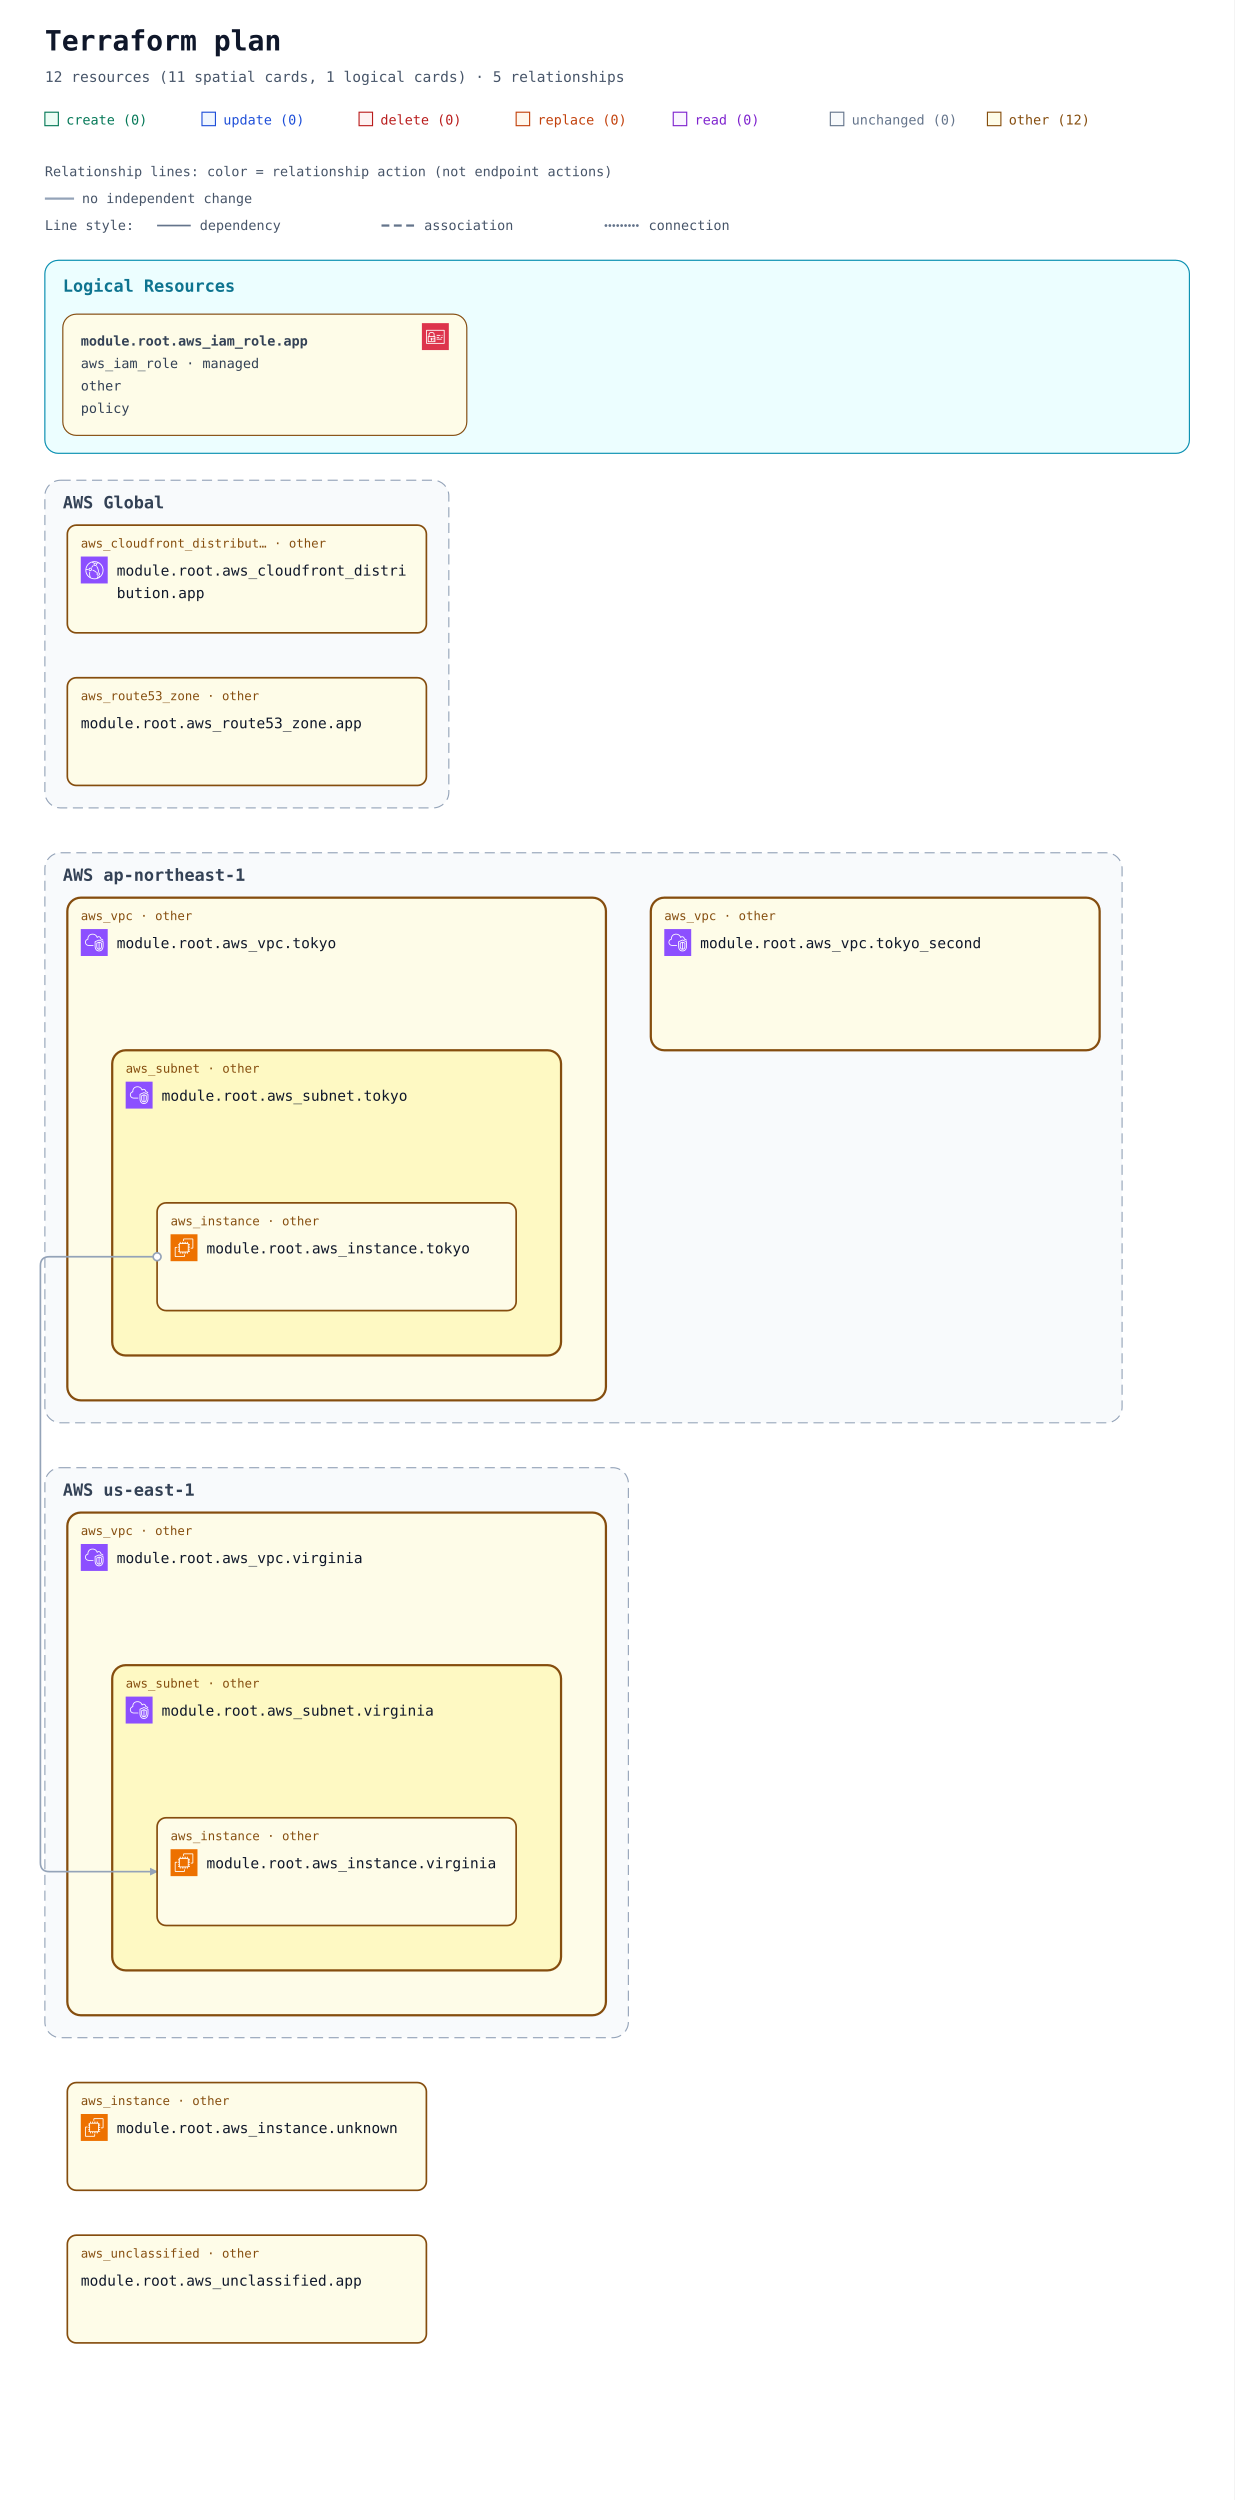
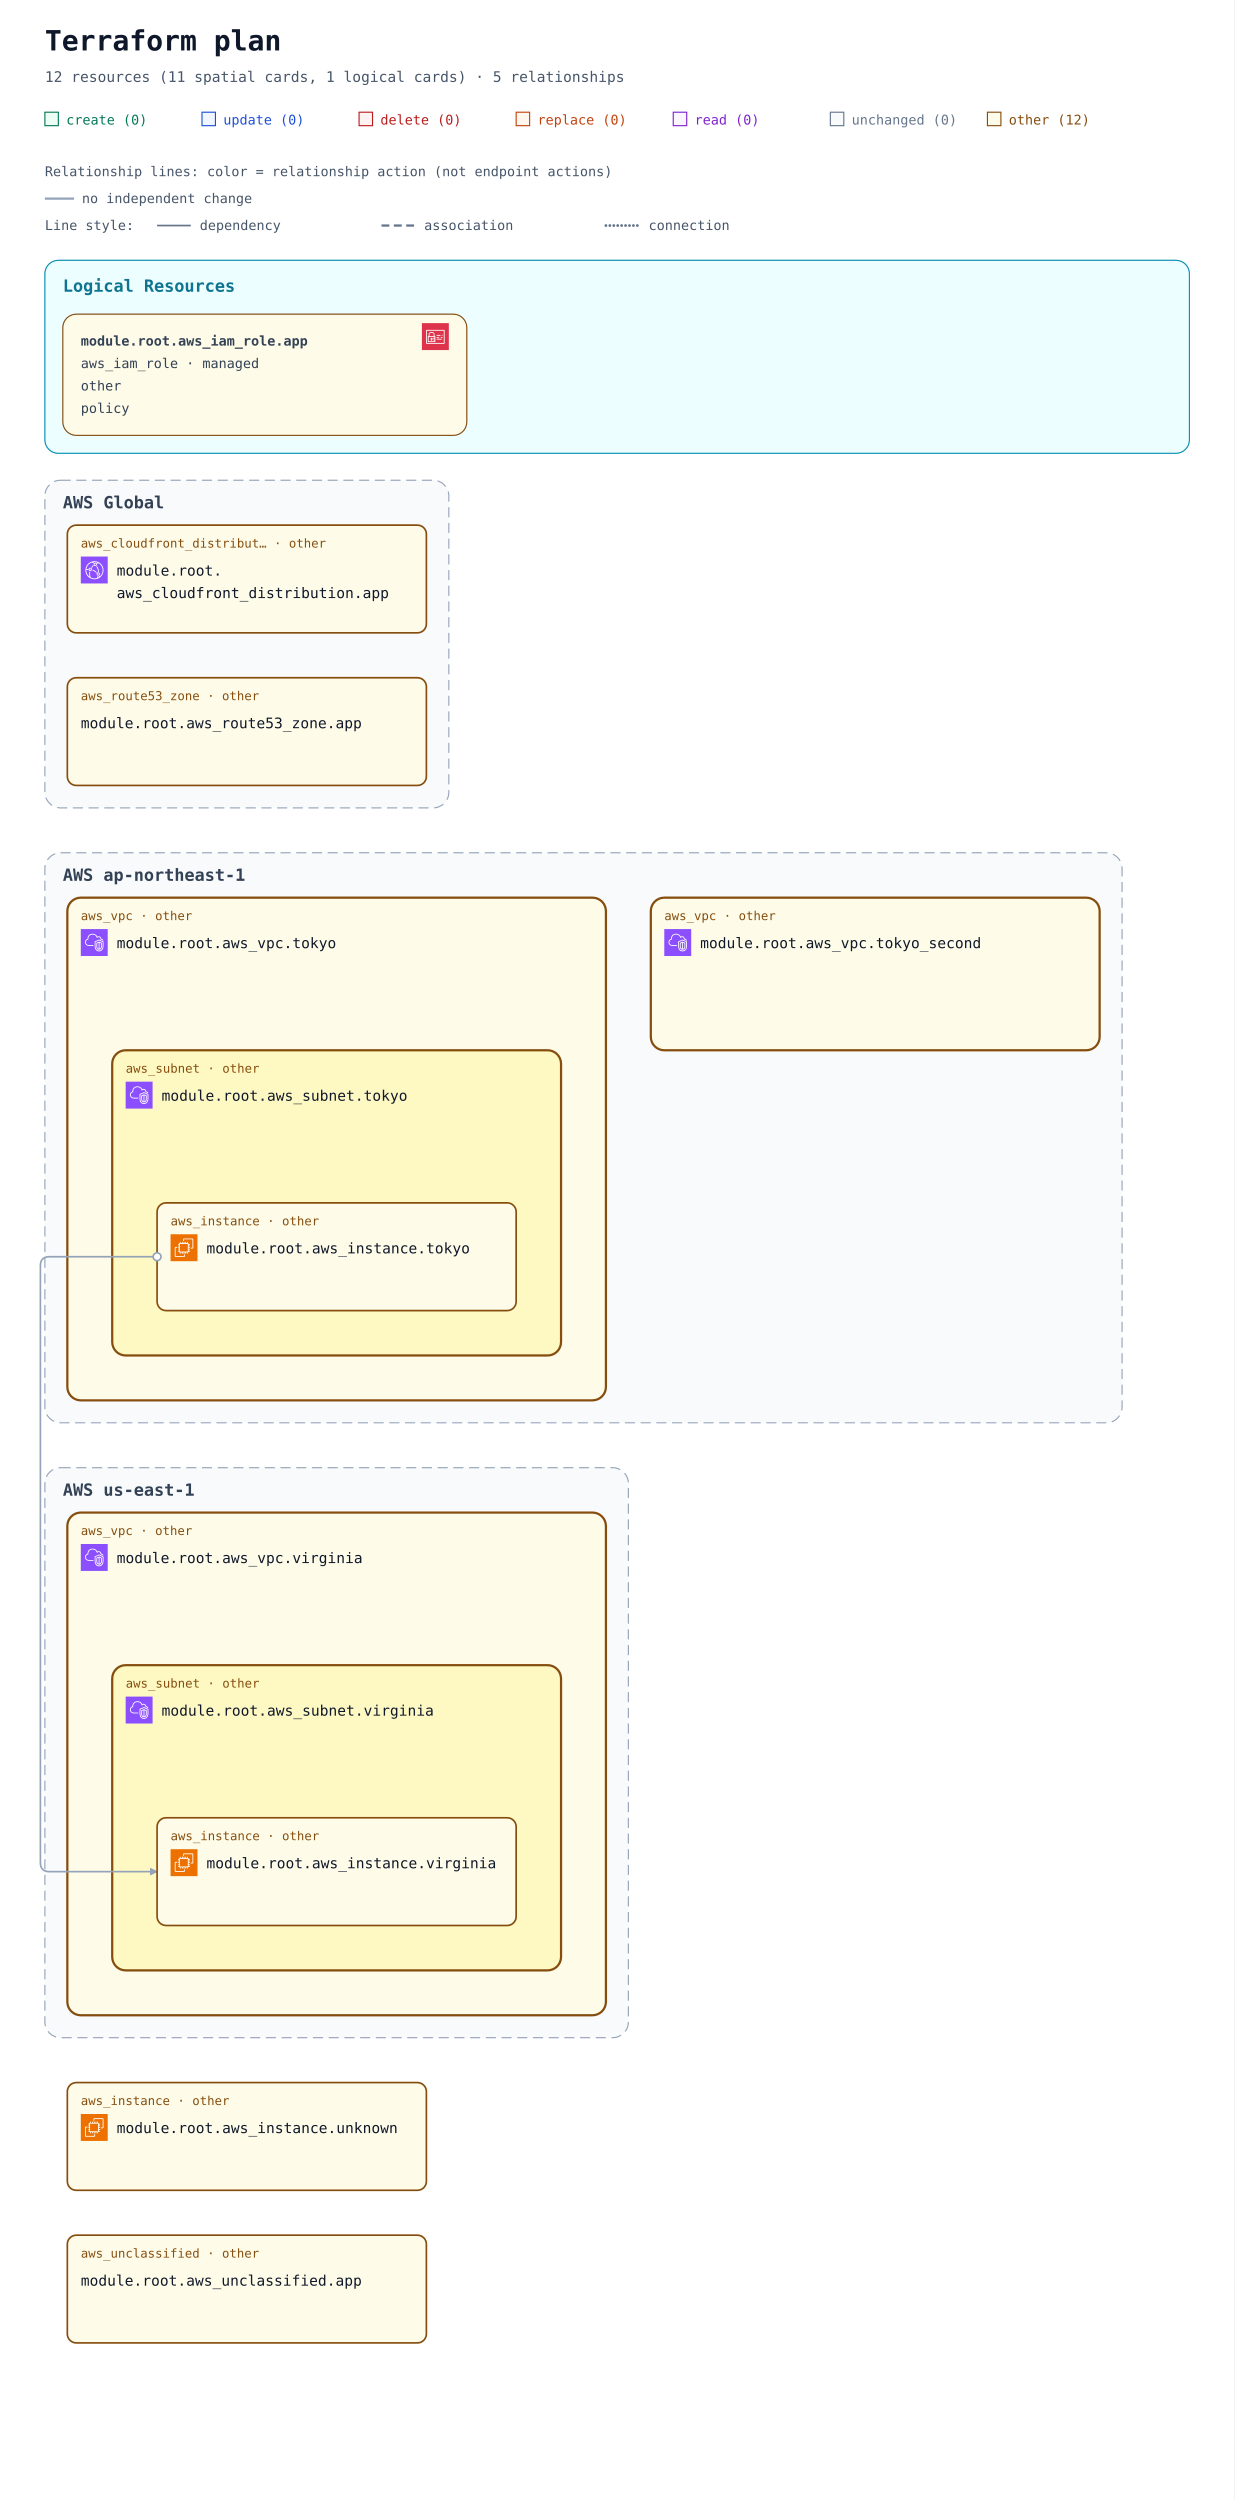
<svg xmlns="http://www.w3.org/2000/svg" width="1100" height="2228" viewBox="0 0 1100 2228" role="img" aria-labelledby="title description">
  <defs>
    <marker id="arrow" viewBox="0 0 10 10" refX="9" refY="5" markerWidth="7" markerHeight="7" markerUnits="userSpaceOnUse" orient="auto-start-reverse">
      <path d="M 0 0 L 10 5 L 0 10 z" fill="#94a3b8" />
    </marker>
    <symbol id="planorama-icon-aws-cloudfront" viewBox="0 0 64 64">
      <g>
        <g id="planorama-icon-aws-cloudfront-local-49636f6e2d4172636869746563747572652f34382f417263685f416d617a6f6e2d436c6f756446726f6e745f3438" stroke="none" stroke-width="1" fill="none" fill-rule="evenodd">
          <g id="planorama-icon-aws-cloudfront-local-49636f6e2d4172636869746563747572652d42472f34382f4e6574776f726b696e672d436f6e74656e742d44656c6976657279" fill="#8C4FFF">
            <rect id="planorama-icon-aws-cloudfront-local-52656374616e676c65" x="0" y="0" width="64" height="64" />
          </g>
          <path d="M41.5,43.5 C40.397,43.5 39.5,42.603 39.5,41.5 C39.5,40.397 40.397,39.5 41.5,39.5 C42.603,39.5 43.5,40.397 43.5,41.5 C43.5,42.603 42.603,43.5 41.5,43.5 L41.5,43.5 Z M41.5,37.5 C39.294,37.5 37.5,39.294 37.5,41.5 C37.5,43.706 39.294,45.5 41.5,45.5 C43.706,45.5 45.5,43.706 45.5,41.5 C45.5,39.294 43.706,37.5 41.5,37.5 L41.5,37.5 Z M22.5,32.5 C21.397,32.5 20.5,31.603 20.5,30.5 C20.5,29.397 21.397,28.5 22.5,28.5 C23.603,28.5 24.5,29.397 24.5,30.5 C24.5,31.603 23.603,32.5 22.5,32.5 L22.5,32.5 Z M22.5,26.5 C20.294,26.5 18.5,28.294 18.5,30.5 C18.5,32.706 20.294,34.5 22.5,34.5 C24.706,34.5 26.5,32.706 26.5,30.5 C26.5,28.294 24.706,26.5 22.5,26.5 L22.5,26.5 Z M45.389,47.124 C45.168,46.607 44.936,46.094 44.685,45.591 L42.896,46.486 C43.17,47.035 43.42,47.599 43.656,48.165 C42.82,48.762 41.943,49.288 41.028,49.74 C41.384,48.865 41.694,47.975 41.974,47.012 L40.054,46.454 C39.564,48.134 38.985,49.581 38.184,51.133 C36.357,51.698 34.452,52 32.5,52 C29.465,52 26.567,51.314 23.871,49.976 C22.503,46.615 21.838,43.534 21.838,40.559 C21.838,39.267 22.063,38.196 22.322,36.956 C22.386,36.652 22.45,36.343 22.514,36.024 L20.551,35.638 C20.49,35.949 20.427,36.25 20.365,36.545 C20.094,37.838 19.838,39.06 19.838,40.559 C19.838,43.074 20.274,45.644 21.154,48.354 C16.072,44.724 13,38.854 13,32.5 C13,32.389 13.01,32.273 13.012,32.161 C14.642,31.799 16.123,31.614 17.854,31.571 L17.804,29.572 C16.169,29.612 14.694,29.779 13.163,30.084 C14.081,22.683 19.212,16.394 26.323,14.019 C27.873,14.818 29.02,15.524 30.135,16.37 L31.344,14.776 C30.646,14.248 29.934,13.771 29.146,13.299 C30.244,13.108 31.363,13 32.5,13 C35.032,13 37.532,13.494 39.849,14.439 C39.342,14.593 38.82,14.763 38.243,14.971 L38.923,16.852 C40.316,16.349 41.408,16.04 42.571,15.821 C48.399,19.341 52,25.667 52,32.5 C52,38.156 49.605,43.416 45.389,47.124 L45.389,47.124 Z M43.008,13.749 C39.826,11.95 36.192,11 32.5,11 C30.392,11 28.324,11.301 26.357,11.895 C17.723,14.464 11.568,22.23 11.045,31.196 C11.01,31.625 11,32.062 11,32.5 C11,40.444 15.352,47.707 22.354,51.455 C25.459,53.12 28.968,54 32.5,54 C34.892,54 37.229,53.61 39.437,52.843 C41.684,52.086 43.773,50.963 45.646,49.507 C50.955,45.399 54,39.2 54,32.5 C54,24.732 49.787,17.546 43.008,13.749 L43.008,13.749 Z M38.384,37.411 L37.003,38.858 C34.022,36.015 31.047,34.146 27.637,32.975 L28.287,31.083 C31.979,32.351 35.188,34.362 38.384,37.411 L38.384,37.411 Z M38.444,22.364 C41.282,26.692 42.88,31.444 43.193,36.488 L41.197,36.612 C40.905,31.919 39.417,27.495 36.772,23.46 L38.444,22.364 Z M26.451,26.797 L24.773,25.708 C26.316,23.332 27.639,21.758 29.336,20.278 L30.65,21.786 C29.103,23.135 27.886,24.587 26.451,26.797 L26.451,26.797 Z M34.5,16.5 C35.603,16.5 36.5,17.397 36.5,18.5 C36.5,19.603 35.603,20.5 34.5,20.5 C33.397,20.5 32.5,19.603 32.5,18.5 C32.5,17.397 33.397,16.5 34.5,16.5 L34.5,16.5 Z M34.5,22.5 C36.706,22.5 38.5,20.706 38.5,18.5 C38.5,16.294 36.706,14.5 34.5,14.5 C32.294,14.5 30.5,16.294 30.5,18.5 C30.5,20.706 32.294,22.5 34.5,22.5 L34.5,22.5 Z" id="planorama-icon-aws-cloudfront-local-416d617a6f6e2d436c6f756446726f6e745f49636f6e5f34385f5371756964" fill="#FFFFFF" />
        </g>
      </g>
    </symbol>
    <symbol id="planorama-icon-aws-ec2" viewBox="0 0 64 64">
      <g>
        <g id="planorama-icon-aws-ec2-local-49636f6e2d4172636869746563747572652f34382f417263685f416d617a6f6e2d4543325f3438" stroke="none" stroke-width="1" fill="none" fill-rule="evenodd">
          <g id="planorama-icon-aws-ec2-local-49636f6e2d4172636869746563747572652d42472f34382f436f6d70757465" fill="#ED7100">
            <rect id="planorama-icon-aws-ec2-local-52656374616e676c65" x="0" y="0" width="64" height="64" />
          </g>
          <path d="M22,41 L41,41 L41,23 L22,23 L22,41 Z M43,23 L46,23 L46,25 L43,25 L43,27 L46,27 L46,29 L43,29 L43,31 L46,31 L46,33 L43,33 L43,36 L46,36 L46,38 L43,38 L43,40 L46,40 L46,42 L42.863,42 C42.608,42.587 42.023,43 41.344,43 L41,43 L41,46 L39,46 L39,43 L37,43 L37,46 L35,46 L35,43 L33,43 L33,46 L31,46 L31,43 L29,43 L29,46 L27,46 L27,43 L24,43 L24,46 L22,46 L22,43 L21.656,43 C20.977,43 20.392,42.587 20.137,42 L18,42 L18,40 L20,40 L20,38 L18,38 L18,36 L20,36 L20,33 L18,33 L18,31 L20,31 L20,29 L18,29 L18,27 L20,27 L20,25 L18,25 L18,23 L20,23 L20,22.656 C20,21.743 20.743,21 21.656,21 L22,21 L22,18 L24,18 L24,21 L27,21 L27,18 L29,18 L29,21 L31,21 L31,18 L33,18 L33,21 L35,21 L35,18 L37,18 L37,21 L39,21 L39,18 L41,18 L41,21 L41.344,21 C42.257,21 43,21.743 43,22.656 L43,23 Z M32,52 L12,52 L12,32 L16,32 L16,30 L11.843,30 C10.826,30 10,30.827 10,31.843 L10,52.157 C10,53.173 10.826,54 11.843,54 L32.157,54 C33.174,54 34,53.173 34,52.157 L34,48 L32,48 L32,52 Z M54,11.843 L54,32.157 C54,33.173 53.174,34 52.157,34 L48,34 L48,32 L52,32 L52,12 L32,12 L32,16 L30,16 L30,11.843 C30,10.827 30.826,10 31.843,10 L52.157,10 C53.174,10 54,10.827 54,11.843 L54,11.843 Z" id="planorama-icon-aws-ec2-local-416d617a6f6e2d4543325f49636f6e5f34385f5371756964" fill="#FFFFFF" />
        </g>
      </g>
    </symbol>
    <symbol id="planorama-icon-aws-iam" viewBox="0 0 64 64">
      <g>
        <g id="planorama-icon-aws-iam-local-49636f6e2d4172636869746563747572652f34382f417263685f4157532d4964656e746974792d616e642d4163636573732d4d616e6167656d656e745f3438" stroke="none" stroke-width="1" fill="none" fill-rule="evenodd">
          <g id="planorama-icon-aws-iam-local-49636f6e2d4172636869746563747572652d42472f34382f53656375726974792d4964656e746974792d436f6d706c69616e6365" fill="#DD344C">
            <rect id="planorama-icon-aws-iam-local-52656374616e676c65" x="0" y="0" width="64" height="64" />
          </g>
          <path d="M12,47 L52,47 L52,18 L12,18 L12,47 Z M54,17 L54,48 C54,48.552 53.553,49 53,49 L11,49 C10.447,49 10,48.552 10,48 L10,17 C10,16.448 10.447,16 11,16 L53,16 C53.553,16 54,16.448 54,17 L54,17 Z M35,39 L47,39 L47,37 L35,37 L35,39 Z M45,35 L49,35 L49,33 L45,33 L45,35 Z M35,35 L41,35 L41,33 L35,33 L35,35 Z M22.5,37.5 C22.5,37.776 22.725,38 23,38 C23.275,38 23.5,37.776 23.5,37.5 C23.5,37.224 23.275,37 23,37 C22.725,37 22.5,37.224 22.5,37.5 L22.5,37.5 Z M25.5,37.5 C25.5,38.522 24.882,39.401 24,39.788 L24,42 L22,42 L22,39.788 C21.118,39.401 20.5,38.522 20.5,37.5 C20.5,36.122 21.621,35 23,35 C24.379,35 25.5,36.122 25.5,37.5 L25.5,37.5 Z M16,42.995 L29.995,43 L29.996,41 L27,41 L27,39 L29.997,39 L29.998,37 L27,37 L27,35 L29.999,35 L30,33.005 L16.005,33 L16,42.995 Z M18,31.001 L28.001,31.004 L28.002,26 C28.002,24.976 27.2,24.273 26.722,23.945 C25.847,23.345 24.174,23 23.002,23 L23,23 C20.873,23 18.003,24.232 18.002,26 L18,31.001 Z M14.293,44.701 C14.105,44.513 14,44.259 14,43.994 L14.005,32 C14.005,31.447 14.453,31 15.005,31 L16,31 L16.002,26 C16.003,22.911 19.876,21 23,21 L23.002,21 C24.567,21 26.653,21.473 27.854,22.295 C29.239,23.246 30.003,24.562 30.002,26 L30.001,31.005 L31,31.006 C31.266,31.006 31.52,31.111 31.707,31.299 C31.895,31.487 32,31.741 32,32.006 L31.995,44 C31.995,44.553 31.547,45 30.995,45 L15,44.994 C14.734,44.994 14.48,44.889 14.293,44.701 L14.293,44.701 Z M47,30 L49,30 L49,28 L47,28 L47,30 Z M35,30 L44,30 L44,28 L35,28 L35,30 Z" id="planorama-icon-aws-iam-local-4157532d4964656e746974792d616e642d4163636573732d4d616e6167656d656e745f49636f6e5f34385f5371756964" fill="#FFFFFF" />
        </g>
      </g>
    </symbol>
    <symbol id="planorama-icon-aws-vpc" viewBox="0 0 64 64">
      <g>
        <g id="planorama-icon-aws-vpc-local-49636f6e2d4172636869746563747572652f34382f417263685f416d617a6f6e2d5669727475616c2d507269766174652d436c6f75645f3438" stroke="none" stroke-width="1" fill="none" fill-rule="evenodd">
          <g id="planorama-icon-aws-vpc-local-49636f6e2d4172636869746563747572652d42472f34382f4e6574776f726b696e672d436f6e74656e742d44656c6976657279" fill="#8C4FFF">
            <rect id="planorama-icon-aws-vpc-local-52656374616e676c65" x="0" y="0" width="64" height="64" />
          </g>
          <path d="M48,33.977 L44.499,32.508 L44.499,46.878 C47.906,46.147 47.998,42.181 48,41.995 L48,33.977 Z M42.499,46.923 L42.499,32.508 L39,33.977 L39,42.004 C39.008,42.466 39.183,46.339 42.499,46.923 L42.499,46.923 Z M43.112,30.082 C43.358,29.977 43.638,29.978 43.886,30.081 L49.387,32.39 C49.759,32.546 50,32.909 50,33.312 L50,42.004 C49.978,44.431 48.562,49.004 43.37,49.004 C38.393,49.004 37.026,44.432 37,42.015 L37,33.312 C37,32.909 37.241,32.546 37.613,32.39 L43.112,30.082 Z M52,30.792 L43.492,27.092 L35,30.668 L35,41.025 C34.999,41.09 34.963,46.009 37.807,48.894 C39.187,50.294 41.059,51.004 43.37,51.004 C51.808,51.004 51.996,41.425 52,41.018 L52,30.792 Z M54,30.136 L54,41.025 C53.973,45.173 51.716,53.004 43.37,53.004 C40.498,53.004 38.145,52.09 36.373,50.288 C32.941,46.797 32.996,41.243 33,41.008 L33,30.004 C33,29.602 33.241,29.238 33.612,29.082 L43.111,25.082 C43.363,24.976 43.647,24.978 43.897,25.087 L53.398,29.219 C53.764,29.378 54,29.738 54,30.136 L54,30.136 Z M19,38.004 L30,38.004 L30,40.004 L19,40.004 C14.216,40.004 10.271,36.483 10.02,31.988 C10.002,31.813 10,31.599 10,31.385 C10,26.086 13.654,24.038 15.919,23.278 C15.902,23.063 15.891,22.843 15.891,22.626 C15.891,18.039 18.658,13.701 22.621,12.079 C27.58,10.049 33.235,10.937 36.695,14.285 C37.718,15.282 38.604,16.596 39.343,18.206 C40.299,17.422 41.392,17.004 42.523,17.004 C45.234,17.004 48.281,19.296 48.9,23.062 C51.069,23.344 52.936,24.639 53.896,26.582 L52.104,27.469 C51.34,25.925 49.806,25.004 48,25.004 C47.471,25.004 47.033,24.591 47.002,24.063 C46.807,20.762 44.275,19.004 42.523,19.004 C41.55,19.004 40.582,19.574 39.797,20.608 C39.575,20.899 39.215,21.048 38.852,20.993 C38.49,20.938 38.187,20.691 38.062,20.348 C37.327,18.346 36.398,16.789 35.302,15.72 C32.406,12.917 27.615,12.196 23.379,13.93 C19.775,15.405 17.891,19.421 17.891,22.626 C17.891,23.026 17.947,23.503 17.993,23.886 C18.053,24.386 17.73,24.853 17.24,24.975 C15.283,25.459 12,26.937 12,31.385 C12,31.535 11.998,31.685 12.013,31.836 C12.209,35.312 15.276,38.004 19,38.004 L19,38.004 Z" id="planorama-icon-aws-vpc-local-416d617a6f6e2d5669727475616c2d507269766174652d436c6f75645f49636f6e5f34385f5371756964" fill="#FFFFFF" />
        </g>
      </g>
    </symbol>
    <mask id="container-occlusion-0" maskUnits="userSpaceOnUse" maskContentUnits="userSpaceOnUse" x="0" y="0" width="1100" height="1960" style="mask-type:luminance">
      <rect width="1100" height="1960" fill="white" />
      <rect x="578" y="530" width="404" height="140" rx="14" fill="black" />
    </mask>
  </defs>
  <rect width="100%" height="100%" fill="#ffffff" />
  <g font-family="ui-monospace, SFMono-Regular, Consolas, monospace">
    <text x="40" y="45" font-size="25" font-weight="700" fill="#0f172a">Terraform plan</text>
    <text x="40" y="73" font-size="13" fill="#475569">12 resources (11 spatial cards, 1 logical cards) · 5 relationships</text>
    <rect x="40" y="100" width="12" height="12" fill="#ecfdf5" stroke="#047857" />
    <text x="59" y="111" font-size="12" fill="#047857">create (0)</text>
    <rect x="180" y="100" width="12" height="12" fill="#eff6ff" stroke="#1d4ed8" />
    <text x="199" y="111" font-size="12" fill="#1d4ed8">update (0)</text>
    <rect x="320" y="100" width="12" height="12" fill="#fef2f2" stroke="#b91c1c" />
    <text x="339" y="111" font-size="12" fill="#b91c1c">delete (0)</text>
    <rect x="460" y="100" width="12" height="12" fill="#fff7ed" stroke="#c2410c" />
    <text x="479" y="111" font-size="12" fill="#c2410c">replace (0)</text>
    <rect x="600" y="100" width="12" height="12" fill="#faf5ff" stroke="#7e22ce" />
    <text x="619" y="111" font-size="12" fill="#7e22ce">read (0)</text>
    <rect x="740" y="100" width="12" height="12" fill="#f8fafc" stroke="#64748b" />
    <text x="759" y="111" font-size="12" fill="#64748b">unchanged (0)</text>
    <rect x="880" y="100" width="12" height="12" fill="#fefce8" stroke="#854d0e" />
    <text x="899" y="111" font-size="12" fill="#854d0e">other (12)</text>
    <g id="relationship-legend" font-size="12" fill="#475569">
      <text x="40" y="157">Relationship lines: color = relationship action (not endpoint actions)</text>
      <path d="M 40 177 H 66" stroke="#94a3b8" stroke-width="2" />
      <text x="73" y="181">no independent change</text>
      <text x="40" y="205">Line style:</text>
      <path d="M 140 201 H 170" stroke="#64748b" stroke-width="1.5" />
      <text x="178" y="205">dependency</text>
      <path d="M 340 201 H 370" stroke="#64748b" stroke-width="2" stroke-dasharray="7 4" />
      <text x="378" y="205">association</text>
      <path d="M 540 201 H 570" stroke="#64748b" stroke-width="2.5" stroke-dasharray="0 3.5" stroke-linecap="round" />
      <text x="578" y="205">connection</text>
    </g>
    <g transform="translate(0 72)">
      <g data-annotation-area="true">
        <g data-annotation-card="true" transform="translate(40 160)">
          <rect width="1020" height="172" rx="12" fill="#f8fafc" stroke="#cbd5e1" />
          <g data-annotation-section="Logical Resources">
            <rect width="1020" height="172" rx="12" fill="#ecfeff" stroke="#0891b2" />
            <text x="16" y="28" font-size="15" font-weight="700" fill="#0e7490">Logical Resources</text>
            <g data-annotation-card="true" transform="translate(16 48)">
              <rect width="360" height="108" rx="12" fill="#f8fafc" stroke="#cbd5e1" />
              <g id="resource-6177735f69616d5f726f6c652e617070-current" data-architecture-id="terraform:6177735f69616d5f726f6c652e617070-current" data-entity-kind="terraform" data-placement="logical" data-terraform-address="aws_iam_role.app" data-qualified-address="module.root.aws_iam_role.app" data-role="policy">
                <rect width="360" height="108" rx="12" fill="#fefce8" stroke="#854d0e" data-mode="managed" />
                <use href="#planorama-icon-aws-iam" x="320" y="8" width="24" height="24" aria-hidden="true" />
-                 <text x="16" y="28" font-size="12" fill="#334155" font-weight="700">module.root.aws_iam_role.app</text>
-                 <text x="16" y="48" font-size="12" fill="#334155">aws_iam_role · managed</text>
-                 <text x="16" y="68" font-size="12" fill="#334155">other</text>
-                 <text x="16" y="88" font-size="12" fill="#334155">policy</text>
+                 <text x="16" y="28" font-size="12" fill="#334155" xml:space="preserve" font-weight="700">module.root.aws_iam_role.app</text>
+                 <text x="16" y="48" font-size="12" fill="#334155" xml:space="preserve">aws_iam_role · managed</text>
+                 <text x="16" y="68" font-size="12" fill="#334155" xml:space="preserve">other</text>
+                 <text x="16" y="88" font-size="12" fill="#334155" xml:space="preserve">policy</text>
              </g>
            </g>
          </g>
        </g>
      </g>
      <g data-architecture="true" transform="translate(0 196)">
        <g data-deployment-scope="true" data-scope-provider="AWS" data-global="true">
          <rect x="40" y="160" width="360" height="292" rx="14" fill="#f8fafc" stroke="#94a3b8" stroke-dasharray="9 5" />
          <text x="56" y="185" font-size="15" font-weight="700" fill="#334155">AWS Global</text>
        </g>
        <g data-deployment-scope="true" data-scope-provider="AWS" data-region="ap-northeast-1">
          <rect x="40" y="492" width="960" height="508" rx="14" fill="#f8fafc" stroke="#94a3b8" stroke-dasharray="9 5" />
          <text x="56" y="517" font-size="15" font-weight="700" fill="#334155">AWS ap-northeast-1</text>
        </g>
        <g data-deployment-scope="true" data-scope-provider="AWS" data-region="us-east-1">
          <rect x="40" y="1040" width="520" height="508" rx="14" fill="#f8fafc" stroke="#94a3b8" stroke-dasharray="9 5" />
          <text x="56" y="1065" font-size="15" font-weight="700" fill="#334155">AWS us-east-1</text>
        </g>
        <g data-container="resource-6177735f7670632e746f6b796f-current">
          <rect x="60" y="532" width="480" height="448" rx="12" fill="#fefce8" stroke="#854d0e" stroke-width="2" data-mode="managed" />
        </g>
        <g data-container="resource-6177735f7375626e65742e746f6b796f-current">
          <rect x="100" y="668" width="400" height="272" rx="12" fill="#fef9c3" stroke="#854d0e" stroke-width="2" data-mode="managed" />
        </g>
        <g data-container="resource-6177735f7670632e76697267696e6961-current">
          <rect x="60" y="1080" width="480" height="448" rx="12" fill="#fefce8" stroke="#854d0e" stroke-width="2" data-mode="managed" />
        </g>
        <g data-container="resource-6177735f7375626e65742e76697267696e6961-current">
          <rect x="100" y="1216" width="400" height="272" rx="12" fill="#fef9c3" stroke="#854d0e" stroke-width="2" data-mode="managed" />
        </g>
        <g data-container="resource-6177735f7670632e746f6b796f5f7365636f6e64-current">
          <rect x="580" y="532" width="400" height="136" rx="12" fill="#fefce8" stroke="#854d0e" stroke-width="2" data-mode="managed" />
        </g>
        <path d="M 140 852 L 44 852 Q 36 852 36 860 L 36 1392 Q 36 1400 44 1400 L 140 1400 " data-edge-kind="dependency" data-directionality="directed" data-source="resource-6177735f696e7374616e63652e746f6b796f-current" data-target="resource-6177735f696e7374616e63652e76697267696e6961-current" fill="none" stroke="#94a3b8" stroke-width="1.5" stroke-linejoin="round" marker-end="url(#arrow)" mask="url(#container-occlusion-0)" />
        <g data-edge-kind="containment" data-source="resource-6177735f7375626e65742e746f6b796f-current" data-target="resource-6177735f696e7374616e63652e746f6b796f-current" />
        <g data-edge-kind="containment" data-source="resource-6177735f7375626e65742e76697267696e6961-current" data-target="resource-6177735f696e7374616e63652e76697267696e6961-current" />
        <g data-edge-kind="containment" data-source="resource-6177735f7670632e746f6b796f-current" data-target="resource-6177735f7375626e65742e746f6b796f-current" />
        <g data-edge-kind="containment" data-source="resource-6177735f7670632e76697267696e6961-current" data-target="resource-6177735f7375626e65742e76697267696e6961-current" />
        <g id="resource-6177735f636c6f756466726f6e745f646973747269627574696f6e2e617070-current" data-architecture-id="terraform:6177735f636c6f756466726f6e745f646973747269627574696f6e2e617070-current" data-qualified-address="module.root.aws_cloudfront_distribution.app" data-terraform-address="aws_cloudfront_distribution.app">
          <rect x="60" y="200" width="320" height="96" rx="8" fill="#fefce8" stroke="#854d0e" stroke-width="1.5" data-mode="managed" />
          <text x="72" y="220" font-size="11" fill="#854d0e">aws_cloudfront_distribut… · other</text>
          <use href="#planorama-icon-aws-cloudfront" x="72" y="228" width="24" height="24" aria-hidden="true" />
-           <text x="104" y="245" font-size="13" fill="#0f172a">module.root.aws_cloudfront_distri</text>
-           <text x="104" y="265" font-size="13" fill="#0f172a">bution.app</text>
+           <text x="104" y="245" font-size="13" fill="#0f172a" xml:space="preserve">module.root.</text>
+           <text x="104" y="265" font-size="13" fill="#0f172a" xml:space="preserve">aws_cloudfront_distribution.app</text>
          <text x="72" y="284" font-size="10" fill="#64748b" />
        </g>
        <g id="resource-6177735f696e7374616e63652e746f6b796f-current" data-architecture-id="terraform:6177735f696e7374616e63652e746f6b796f-current" data-qualified-address="module.root.aws_instance.tokyo" data-terraform-address="aws_instance.tokyo">
          <rect x="140" y="804" width="320" height="96" rx="8" fill="#fefce8" stroke="#854d0e" stroke-width="1.5" data-mode="managed" />
          <text x="152" y="824" font-size="11" fill="#854d0e">aws_instance · other</text>
          <use href="#planorama-icon-aws-ec2" x="152" y="832" width="24" height="24" aria-hidden="true" />
-           <text x="184" y="849" font-size="13" fill="#0f172a">module.root.aws_instance.tokyo</text>
+           <text x="184" y="849" font-size="13" fill="#0f172a" xml:space="preserve">module.root.aws_instance.tokyo</text>
          <text x="152" y="888" font-size="10" fill="#64748b" />
        </g>
        <g id="resource-6177735f696e7374616e63652e756e6b6e6f776e-current" data-architecture-id="terraform:6177735f696e7374616e63652e756e6b6e6f776e-current" data-qualified-address="module.root.aws_instance.unknown" data-terraform-address="aws_instance.unknown">
          <rect x="60" y="1588" width="320" height="96" rx="8" fill="#fefce8" stroke="#854d0e" stroke-width="1.5" data-mode="managed" />
          <text x="72" y="1608" font-size="11" fill="#854d0e">aws_instance · other</text>
          <use href="#planorama-icon-aws-ec2" x="72" y="1616" width="24" height="24" aria-hidden="true" />
-           <text x="104" y="1633" font-size="13" fill="#0f172a">module.root.aws_instance.unknown</text>
+           <text x="104" y="1633" font-size="13" fill="#0f172a" xml:space="preserve">module.root.aws_instance.unknown</text>
          <text x="72" y="1672" font-size="10" fill="#64748b" />
        </g>
        <g id="resource-6177735f696e7374616e63652e76697267696e6961-current" data-architecture-id="terraform:6177735f696e7374616e63652e76697267696e6961-current" data-qualified-address="module.root.aws_instance.virginia" data-terraform-address="aws_instance.virginia">
          <rect x="140" y="1352" width="320" height="96" rx="8" fill="#fefce8" stroke="#854d0e" stroke-width="1.5" data-mode="managed" />
          <text x="152" y="1372" font-size="11" fill="#854d0e">aws_instance · other</text>
          <use href="#planorama-icon-aws-ec2" x="152" y="1380" width="24" height="24" aria-hidden="true" />
-           <text x="184" y="1397" font-size="13" fill="#0f172a">module.root.aws_instance.virginia</text>
+           <text x="184" y="1397" font-size="13" fill="#0f172a" xml:space="preserve">module.root.aws_instance.virginia</text>
          <text x="152" y="1436" font-size="10" fill="#64748b" />
        </g>
        <g id="resource-6177735f726f75746535335f7a6f6e652e617070-current" data-architecture-id="terraform:6177735f726f75746535335f7a6f6e652e617070-current" data-qualified-address="module.root.aws_route53_zone.app" data-terraform-address="aws_route53_zone.app">
          <rect x="60" y="336" width="320" height="96" rx="8" fill="#fefce8" stroke="#854d0e" stroke-width="1.5" data-mode="managed" />
          <text x="72" y="356" font-size="11" fill="#854d0e">aws_route53_zone · other</text>
-           <text x="72" y="381" font-size="13" fill="#0f172a">module.root.aws_route53_zone.app</text>
+           <text x="72" y="381" font-size="13" fill="#0f172a" xml:space="preserve">module.root.aws_route53_zone.app</text>
          <text x="72" y="420" font-size="10" fill="#64748b" />
        </g>
        <g id="resource-6177735f7375626e65742e746f6b796f-current" data-architecture-id="terraform:6177735f7375626e65742e746f6b796f-current" data-qualified-address="module.root.aws_subnet.tokyo" data-terraform-address="aws_subnet.tokyo">
          <text x="112" y="688" font-size="11" fill="#854d0e">aws_subnet · other</text>
          <use href="#planorama-icon-aws-vpc" x="112" y="696" width="24" height="24" aria-hidden="true" />
-           <text x="144" y="713" font-size="13" fill="#0f172a">module.root.aws_subnet.tokyo</text>
+           <text x="144" y="713" font-size="13" fill="#0f172a" xml:space="preserve">module.root.aws_subnet.tokyo</text>
          <text x="112" y="752" font-size="10" fill="#64748b" />
        </g>
        <g id="resource-6177735f7375626e65742e76697267696e6961-current" data-architecture-id="terraform:6177735f7375626e65742e76697267696e6961-current" data-qualified-address="module.root.aws_subnet.virginia" data-terraform-address="aws_subnet.virginia">
          <text x="112" y="1236" font-size="11" fill="#854d0e">aws_subnet · other</text>
          <use href="#planorama-icon-aws-vpc" x="112" y="1244" width="24" height="24" aria-hidden="true" />
-           <text x="144" y="1261" font-size="13" fill="#0f172a">module.root.aws_subnet.virginia</text>
+           <text x="144" y="1261" font-size="13" fill="#0f172a" xml:space="preserve">module.root.aws_subnet.virginia</text>
          <text x="112" y="1300" font-size="10" fill="#64748b" />
        </g>
        <g id="resource-6177735f756e636c61737369666965642e617070-current" data-architecture-id="terraform:6177735f756e636c61737369666965642e617070-current" data-qualified-address="module.root.aws_unclassified.app" data-terraform-address="aws_unclassified.app">
          <rect x="60" y="1724" width="320" height="96" rx="8" fill="#fefce8" stroke="#854d0e" stroke-width="1.5" data-mode="managed" />
          <text x="72" y="1744" font-size="11" fill="#854d0e">aws_unclassified · other</text>
-           <text x="72" y="1769" font-size="13" fill="#0f172a">module.root.aws_unclassified.app</text>
+           <text x="72" y="1769" font-size="13" fill="#0f172a" xml:space="preserve">module.root.aws_unclassified.app</text>
          <text x="72" y="1808" font-size="10" fill="#64748b" />
        </g>
        <g id="resource-6177735f7670632e746f6b796f-current" data-architecture-id="terraform:6177735f7670632e746f6b796f-current" data-qualified-address="module.root.aws_vpc.tokyo" data-terraform-address="aws_vpc.tokyo">
          <text x="72" y="552" font-size="11" fill="#854d0e">aws_vpc · other</text>
          <use href="#planorama-icon-aws-vpc" x="72" y="560" width="24" height="24" aria-hidden="true" />
-           <text x="104" y="577" font-size="13" fill="#0f172a">module.root.aws_vpc.tokyo</text>
+           <text x="104" y="577" font-size="13" fill="#0f172a" xml:space="preserve">module.root.aws_vpc.tokyo</text>
          <text x="72" y="616" font-size="10" fill="#64748b" />
        </g>
        <g id="resource-6177735f7670632e746f6b796f5f7365636f6e64-current" data-architecture-id="terraform:6177735f7670632e746f6b796f5f7365636f6e64-current" data-qualified-address="module.root.aws_vpc.tokyo_second" data-terraform-address="aws_vpc.tokyo_second">
          <text x="592" y="552" font-size="11" fill="#854d0e">aws_vpc · other</text>
          <use href="#planorama-icon-aws-vpc" x="592" y="560" width="24" height="24" aria-hidden="true" />
-           <text x="624" y="577" font-size="13" fill="#0f172a">module.root.aws_vpc.tokyo_second</text>
+           <text x="624" y="577" font-size="13" fill="#0f172a" xml:space="preserve">module.root.aws_vpc.tokyo_second</text>
          <text x="592" y="616" font-size="10" fill="#64748b" />
        </g>
        <g id="resource-6177735f7670632e76697267696e6961-current" data-architecture-id="terraform:6177735f7670632e76697267696e6961-current" data-qualified-address="module.root.aws_vpc.virginia" data-terraform-address="aws_vpc.virginia">
          <text x="72" y="1100" font-size="11" fill="#854d0e">aws_vpc · other</text>
          <use href="#planorama-icon-aws-vpc" x="72" y="1108" width="24" height="24" aria-hidden="true" />
-           <text x="104" y="1125" font-size="13" fill="#0f172a">module.root.aws_vpc.virginia</text>
+           <text x="104" y="1125" font-size="13" fill="#0f172a" xml:space="preserve">module.root.aws_vpc.virginia</text>
          <text x="72" y="1164" font-size="10" fill="#64748b" />
        </g>
        <g data-endpoints="true" data-source="resource-6177735f696e7374616e63652e746f6b796f-current" data-target="resource-6177735f696e7374616e63652e76697267696e6961-current" aria-hidden="true">
          <circle data-endpoint="source" cx="140" cy="852" r="3.5" fill="#ffffff" stroke="#94a3b8" stroke-width="1.5" />
        </g>
      </g>
    </g>
  </g>
</svg>
